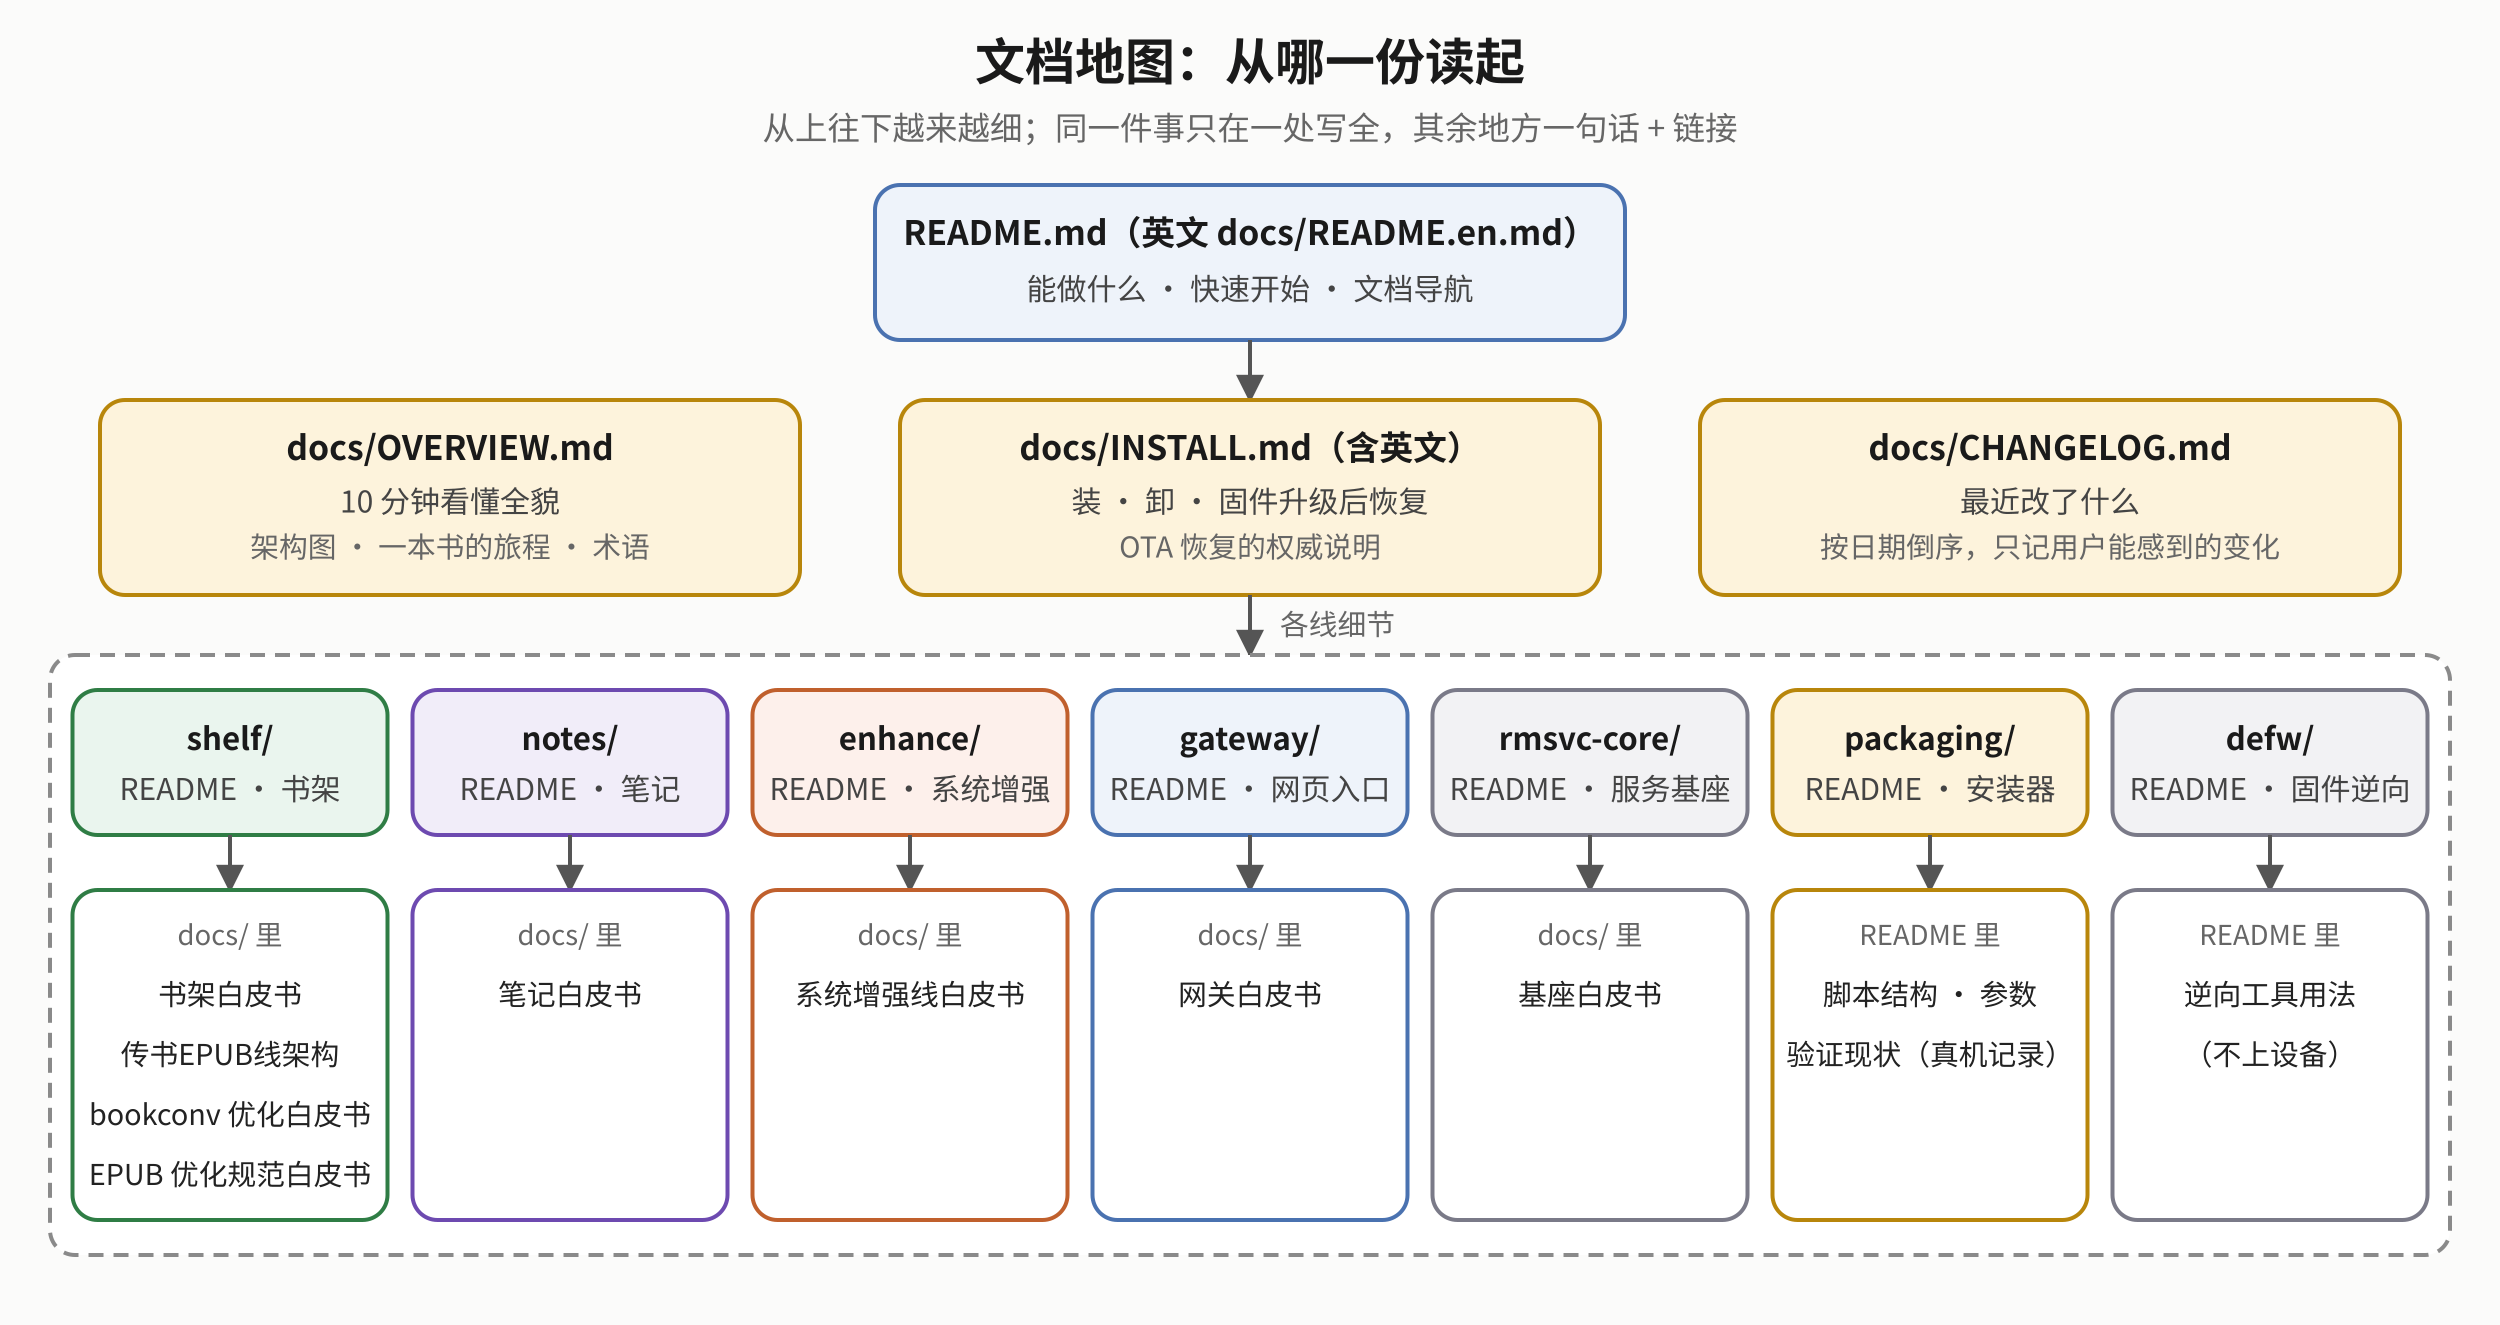
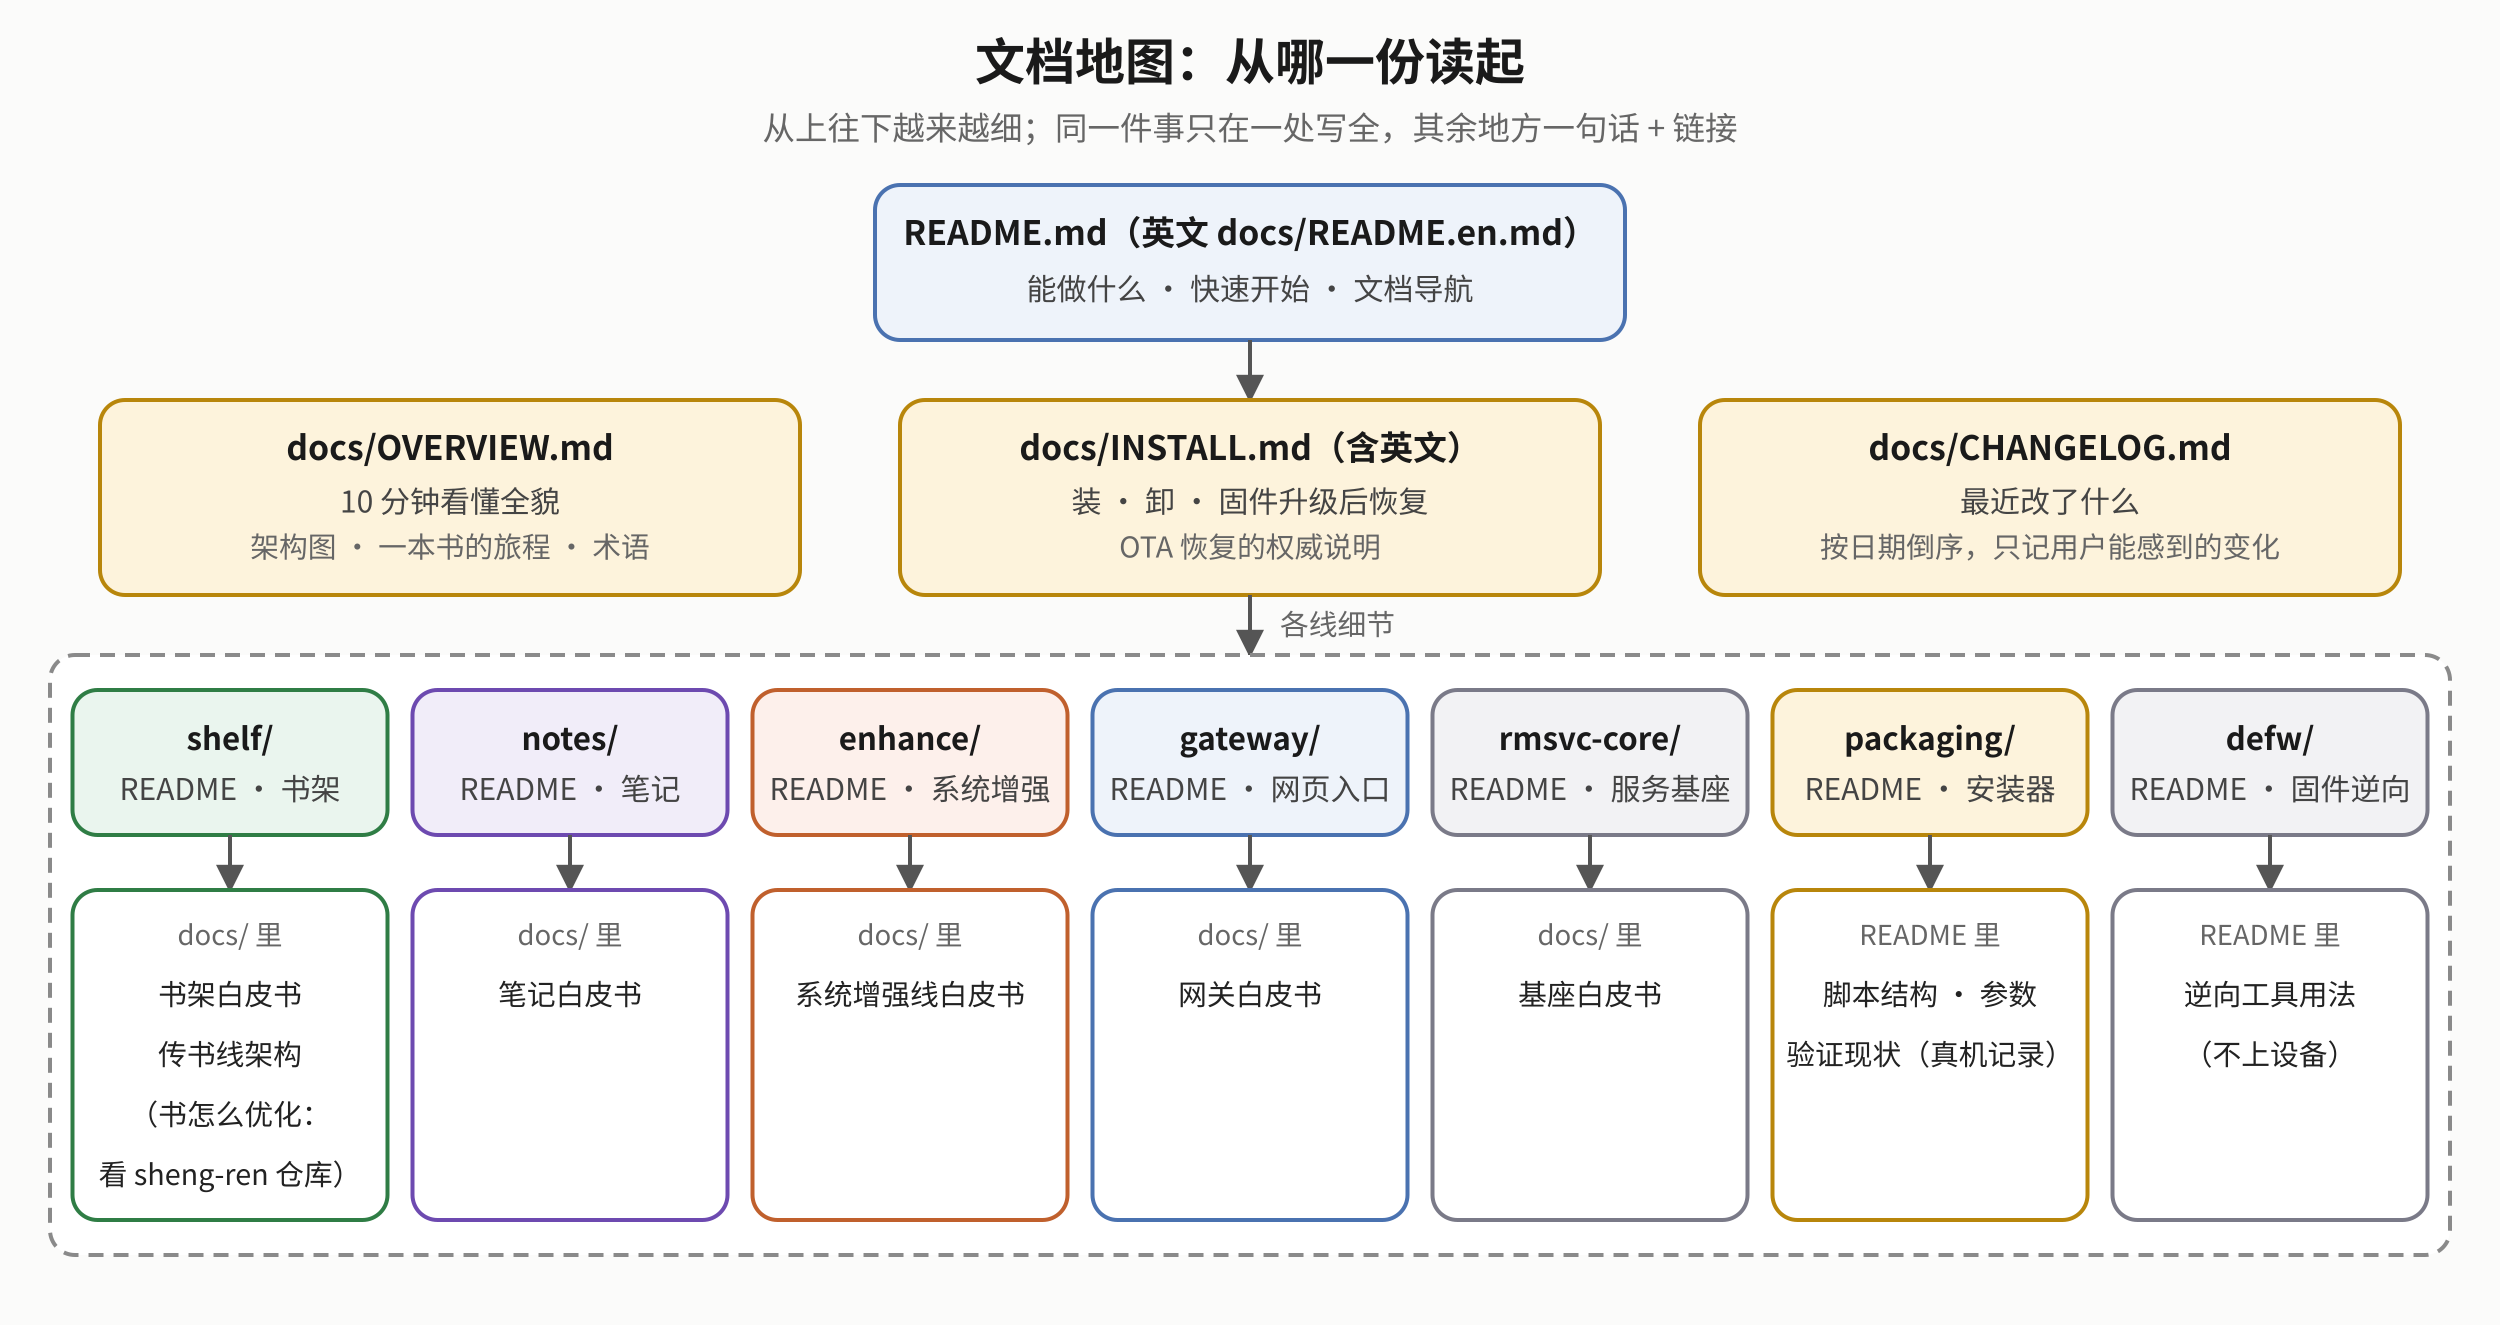
<svg xmlns="http://www.w3.org/2000/svg" viewBox="0 0 1000 530" font-family="Noto Sans CJK SC, sans-serif">
  <defs>
    <marker id="dm-a" viewBox="0 0 10 10" refX="9" refY="5" markerWidth="7" markerHeight="7" orient="auto-start-reverse">
      <path d="M0,0 L10,5 L0,10 z" fill="#555" />
    </marker>
  </defs>
  <rect x="0" y="0" width="1000" height="530" fill="#fbfbfa" />
  <text x="500" y="32" text-anchor="middle" font-size="20" font-weight="bold" fill="#1a1a1a">文档地图：从哪一份读起</text>
  <text x="500" y="56" text-anchor="middle" font-size="13" fill="#666">从上往下越来越细；同一件事只在一处写全，其余地方一句话 + 链接</text>
  <rect x="350" y="74" width="300" height="62" rx="10" fill="#eef3fa" stroke="#4a72b0" stroke-width="1.6" />
  <text x="500" y="98" text-anchor="middle" font-size="13.5" font-weight="bold" fill="#1a1a1a">README.md（英文 docs/README.en.md）</text>
  <text x="500" y="120" text-anchor="middle" font-size="12" fill="#444">能做什么 · 快速开始 · 文档导航</text>
  <polyline points="500,136 500,160" fill="none" stroke="#555" stroke-width="1.6" marker-end="url(#dm-a)" />
  <rect x="40" y="160" width="280" height="78" rx="10" fill="#fdf3dc" stroke="#b8860b" stroke-width="1.6" />
  <text x="180" y="184" text-anchor="middle" font-size="13.5" font-weight="bold" fill="#1a1a1a">docs/OVERVIEW.md</text>
  <text x="180" y="205" text-anchor="middle" font-size="12" fill="#444">10 分钟看懂全貌</text>
  <text x="180" y="223" text-anchor="middle" font-size="11.5" fill="#666">架构图 · 一本书的旅程 · 术语</text>
  <rect x="360" y="160" width="280" height="78" rx="10" fill="#fdf3dc" stroke="#b8860b" stroke-width="1.6" />
  <text x="500" y="184" text-anchor="middle" font-size="13.5" font-weight="bold" fill="#1a1a1a">docs/INSTALL.md（含英文）</text>
  <text x="500" y="205" text-anchor="middle" font-size="12" fill="#444">装 · 卸 · 固件升级后恢复</text>
  <text x="500" y="223" text-anchor="middle" font-size="11.5" fill="#666">OTA 恢复的权威说明</text>
  <rect x="680" y="160" width="280" height="78" rx="10" fill="#fdf3dc" stroke="#b8860b" stroke-width="1.6" />
  <text x="820" y="184" text-anchor="middle" font-size="13.5" font-weight="bold" fill="#1a1a1a">docs/CHANGELOG.md</text>
  <text x="820" y="205" text-anchor="middle" font-size="12" fill="#444">最近改了什么</text>
  <text x="820" y="223" text-anchor="middle" font-size="11.5" fill="#666">按日期倒序，只记用户能感到的变化</text>
  <polyline points="500,238 500,262" fill="none" stroke="#555" stroke-width="1.6" marker-end="url(#dm-a)" />
  <text x="512" y="254" text-anchor="start" font-size="11.5" fill="#666">各线细节</text>
  <rect x="20" y="262" width="960" height="240" rx="10" fill="#ffffff" stroke="#8a8a8a" stroke-width="1.6" stroke-dasharray="6 4" />
  <rect x="29.0" y="276" width="126" height="58" rx="10" fill="#eaf5ee" stroke="#2f7d45" stroke-width="1.6" />
  <text x="92.0" y="300" text-anchor="middle" font-size="12.5" font-weight="bold" fill="#1a1a1a">shelf/</text>
  <text x="92.0" y="320" text-anchor="middle" font-size="12" fill="#444">README · 书架</text>
  <polyline points="92.0,334 92.0,356" fill="none" stroke="#555" stroke-width="1.6" marker-end="url(#dm-a)" />
  <rect x="29.0" y="356" width="126" height="132" rx="10" fill="#ffffff" stroke="#2f7d45" stroke-width="1.6" />
  <text x="92.0" y="378" text-anchor="middle" font-size="11" fill="#666">docs/ 里</text>
  <text x="92.0" y="402" text-anchor="middle" font-size="11.5" fill="#222">书架白皮书</text>
-   <text x="92.0" y="426" text-anchor="middle" font-size="11.5" fill="#222">传书EPUB线架构</text>
-   <text x="92.0" y="450" text-anchor="middle" font-size="11.5" fill="#222">bookconv 优化白皮书</text>
-   <text x="92.0" y="474" text-anchor="middle" font-size="11.5" fill="#222">EPUB 优化规范白皮书</text>
+   <text x="92.0" y="426" text-anchor="middle" font-size="11.5" fill="#222">传书线架构</text>
+   <text x="92.0" y="450" text-anchor="middle" font-size="11.5" fill="#222">（书怎么优化：</text>
+   <text x="92.0" y="474" text-anchor="middle" font-size="11.5" fill="#222">看 sheng-ren 仓库）</text>
  <rect x="165.0" y="276" width="126" height="58" rx="10" fill="#f1edf9" stroke="#6d4ab0" stroke-width="1.6" />
  <text x="228.0" y="300" text-anchor="middle" font-size="12.5" font-weight="bold" fill="#1a1a1a">notes/</text>
  <text x="228.0" y="320" text-anchor="middle" font-size="12" fill="#444">README · 笔记</text>
  <polyline points="228.0,334 228.0,356" fill="none" stroke="#555" stroke-width="1.6" marker-end="url(#dm-a)" />
  <rect x="165.0" y="356" width="126" height="132" rx="10" fill="#ffffff" stroke="#6d4ab0" stroke-width="1.6" />
  <text x="228.0" y="378" text-anchor="middle" font-size="11" fill="#666">docs/ 里</text>
  <text x="228.0" y="402" text-anchor="middle" font-size="11.5" fill="#222">笔记白皮书</text>
  <rect x="301.0" y="276" width="126" height="58" rx="10" fill="#fdf0eb" stroke="#c0602d" stroke-width="1.6" />
  <text x="364.0" y="300" text-anchor="middle" font-size="12.5" font-weight="bold" fill="#1a1a1a">enhance/</text>
  <text x="364.0" y="320" text-anchor="middle" font-size="12" fill="#444">README · 系统增强</text>
  <polyline points="364.0,334 364.0,356" fill="none" stroke="#555" stroke-width="1.6" marker-end="url(#dm-a)" />
  <rect x="301.0" y="356" width="126" height="132" rx="10" fill="#ffffff" stroke="#c0602d" stroke-width="1.6" />
  <text x="364.0" y="378" text-anchor="middle" font-size="11" fill="#666">docs/ 里</text>
  <text x="364.0" y="402" text-anchor="middle" font-size="11.5" fill="#222">系统增强线白皮书</text>
  <rect x="437.0" y="276" width="126" height="58" rx="10" fill="#eef3fa" stroke="#4a72b0" stroke-width="1.6" />
  <text x="500.0" y="300" text-anchor="middle" font-size="12.5" font-weight="bold" fill="#1a1a1a">gateway/</text>
  <text x="500.0" y="320" text-anchor="middle" font-size="12" fill="#444">README · 网页入口</text>
  <polyline points="500.0,334 500.0,356" fill="none" stroke="#555" stroke-width="1.6" marker-end="url(#dm-a)" />
  <rect x="437.0" y="356" width="126" height="132" rx="10" fill="#ffffff" stroke="#4a72b0" stroke-width="1.6" />
  <text x="500.0" y="378" text-anchor="middle" font-size="11" fill="#666">docs/ 里</text>
  <text x="500.0" y="402" text-anchor="middle" font-size="11.5" fill="#222">网关白皮书</text>
  <rect x="573.0" y="276" width="126" height="58" rx="10" fill="#f2f2f4" stroke="#7a7a88" stroke-width="1.6" />
  <text x="636.0" y="300" text-anchor="middle" font-size="12.5" font-weight="bold" fill="#1a1a1a">rmsvc-core/</text>
  <text x="636.0" y="320" text-anchor="middle" font-size="12" fill="#444">README · 服务基座</text>
  <polyline points="636.0,334 636.0,356" fill="none" stroke="#555" stroke-width="1.6" marker-end="url(#dm-a)" />
  <rect x="573.0" y="356" width="126" height="132" rx="10" fill="#ffffff" stroke="#7a7a88" stroke-width="1.6" />
  <text x="636.0" y="378" text-anchor="middle" font-size="11" fill="#666">docs/ 里</text>
  <text x="636.0" y="402" text-anchor="middle" font-size="11.5" fill="#222">基座白皮书</text>
  <rect x="709.0" y="276" width="126" height="58" rx="10" fill="#fdf3dc" stroke="#b8860b" stroke-width="1.6" />
  <text x="772.0" y="300" text-anchor="middle" font-size="12.5" font-weight="bold" fill="#1a1a1a">packaging/</text>
  <text x="772.0" y="320" text-anchor="middle" font-size="12" fill="#444">README · 安装器</text>
  <polyline points="772.0,334 772.0,356" fill="none" stroke="#555" stroke-width="1.6" marker-end="url(#dm-a)" />
  <rect x="709.0" y="356" width="126" height="132" rx="10" fill="#ffffff" stroke="#b8860b" stroke-width="1.6" />
  <text x="772.0" y="378" text-anchor="middle" font-size="11" fill="#666">README 里</text>
  <text x="772.0" y="402" text-anchor="middle" font-size="11.5" fill="#222">脚本结构 · 参数</text>
  <text x="772.0" y="426" text-anchor="middle" font-size="11.5" fill="#222">验证现状（真机记录）</text>
  <rect x="845.0" y="276" width="126" height="58" rx="10" fill="#f2f2f4" stroke="#7a7a88" stroke-width="1.6" />
  <text x="908.0" y="300" text-anchor="middle" font-size="12.5" font-weight="bold" fill="#1a1a1a">defw/</text>
  <text x="908.0" y="320" text-anchor="middle" font-size="12" fill="#444">README · 固件逆向</text>
  <polyline points="908.0,334 908.0,356" fill="none" stroke="#555" stroke-width="1.6" marker-end="url(#dm-a)" />
  <rect x="845.0" y="356" width="126" height="132" rx="10" fill="#ffffff" stroke="#7a7a88" stroke-width="1.6" />
  <text x="908.0" y="378" text-anchor="middle" font-size="11" fill="#666">README 里</text>
  <text x="908.0" y="402" text-anchor="middle" font-size="11.5" fill="#222">逆向工具用法</text>
  <text x="908.0" y="426" text-anchor="middle" font-size="11.5" fill="#222">（不上设备）</text>
</svg>
